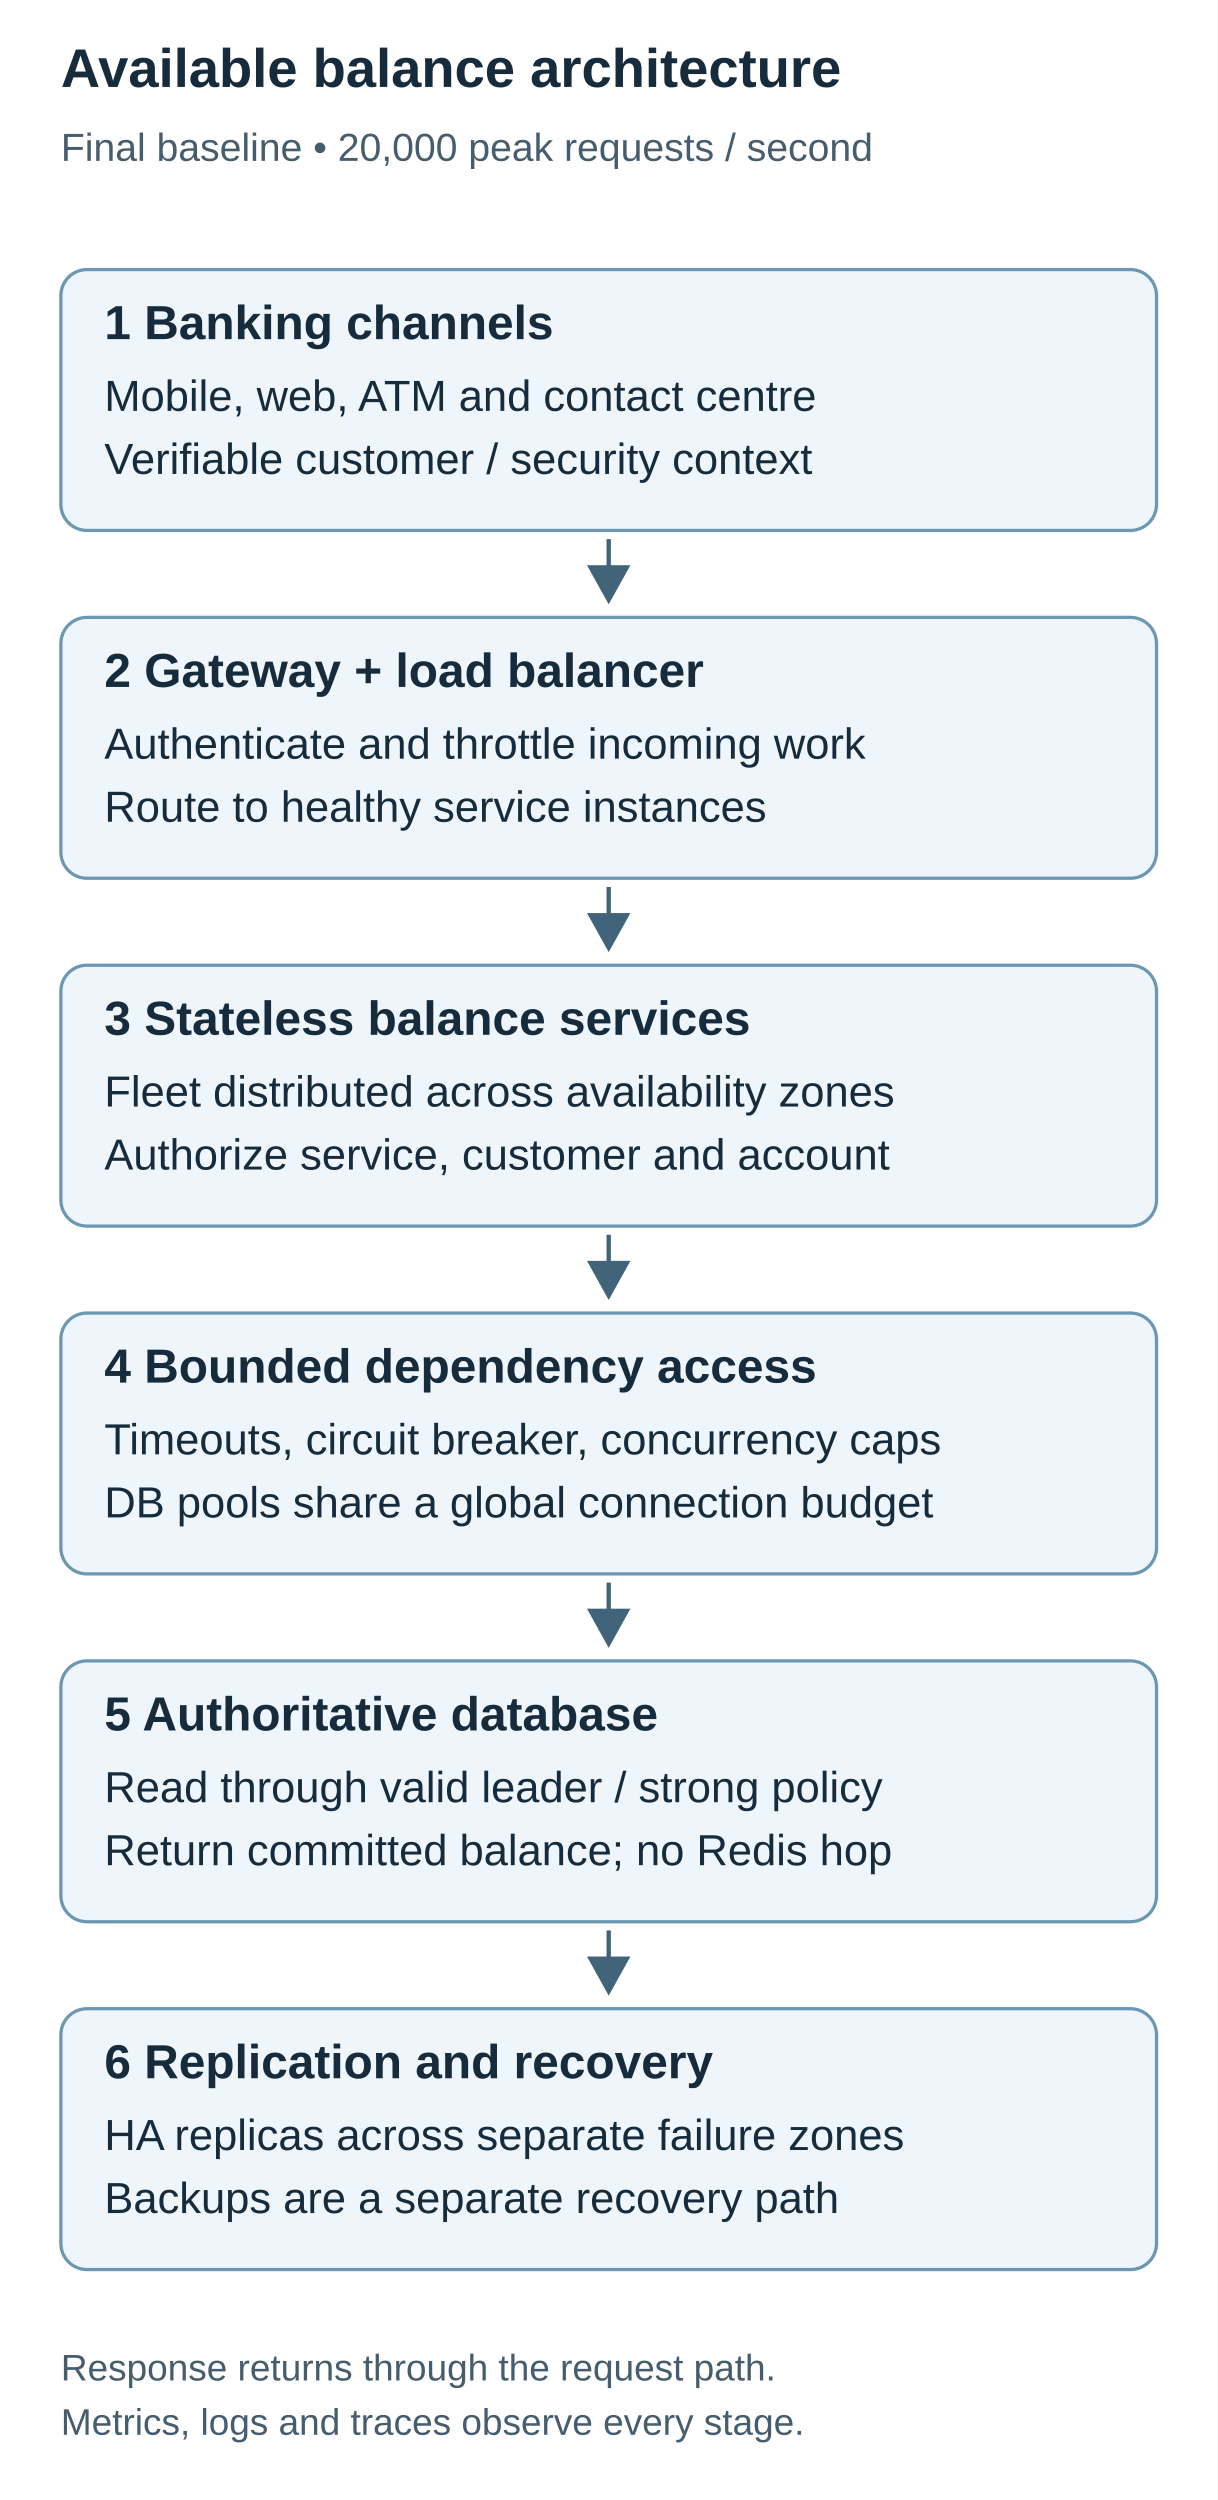
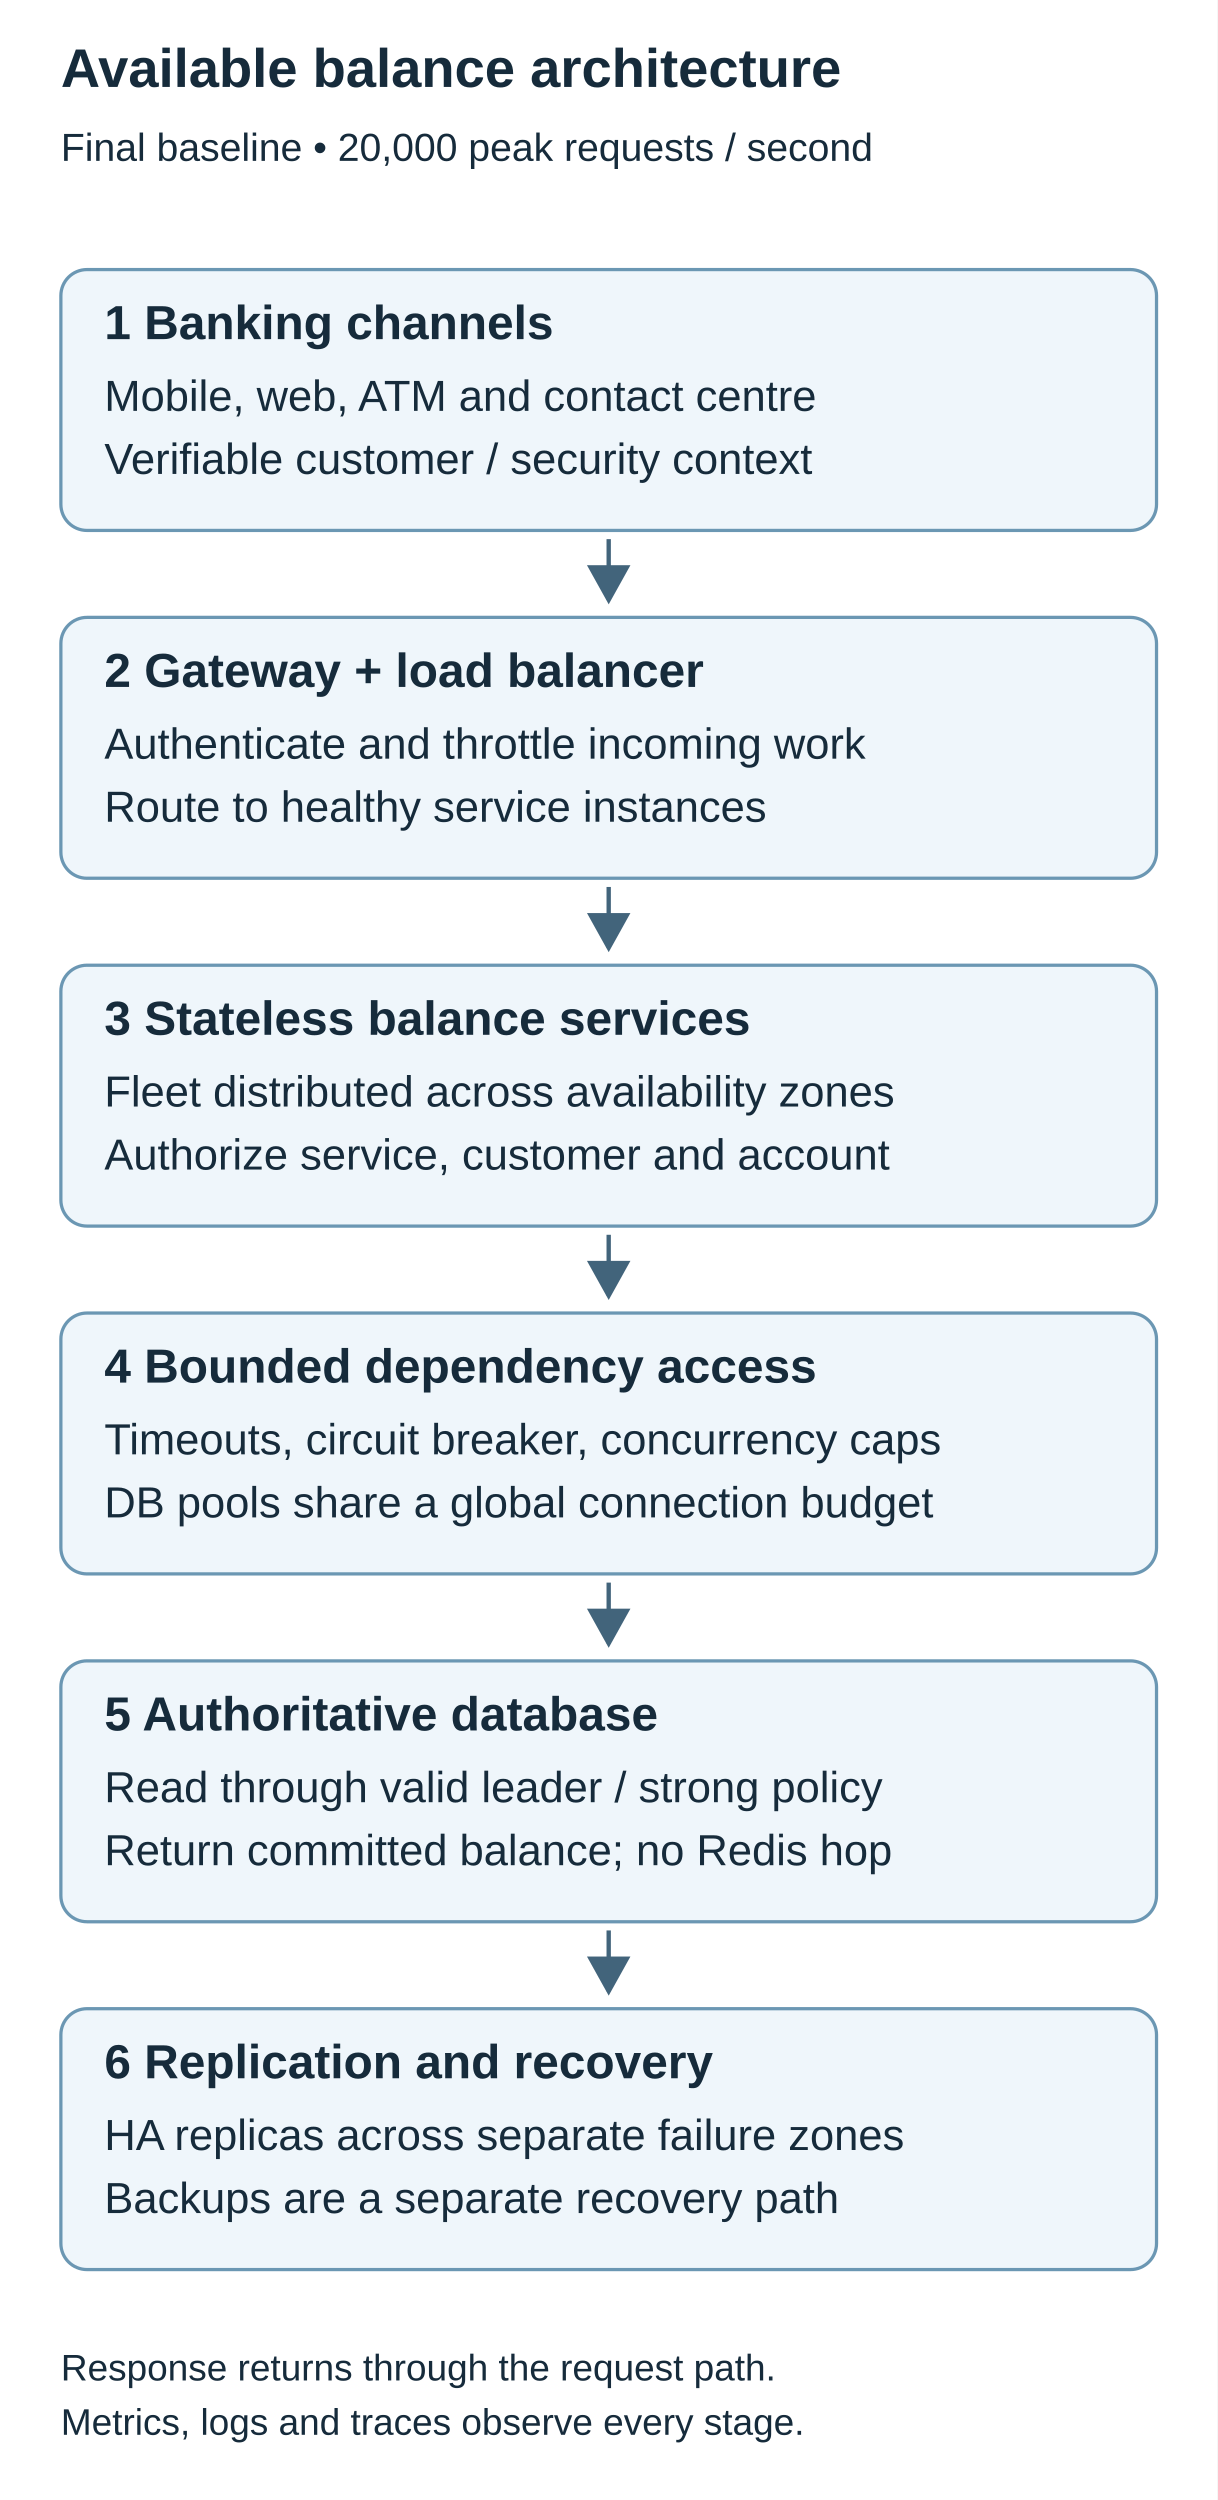
<svg xmlns="http://www.w3.org/2000/svg" width="560" height="1150" viewBox="0 0 560 1150" role="img" aria-labelledby="title desc">
  <defs>
    <marker id="arrow" markerWidth="10" markerHeight="10" refX="8" refY="5" orient="auto">
      <path d="M0,0 L9,5 L0,10" fill="#42647b" />
    </marker>
  </defs>
-   <rect width="100%" height="100%" fill="#ffffff" />
+   <rect width="100%" height="100%" fill="white" />
  <g font-family="Arial, Helvetica, sans-serif" fill="#162b3b">
    <text x="28" y="40" font-size="25" font-weight="700">Available balance architecture</text>
-     <text x="28" y="74" font-size="18" fill="#465d6d">Final baseline • 20,000 peak requests / second</text>
+     <text x="28" y="74" font-size="18" fill="#162b3b">Final baseline • 20,000 peak requests / second</text>
    <rect x="28" y="124" width="504" height="120" rx="12" fill="#eff6fb" stroke="#6b97b3" stroke-width="1.5" />
    <text x="48" y="156" font-size="22" font-weight="700">1  Banking channels</text>
    <text x="48" y="189" font-size="20" font-weight="400">Mobile, web, ATM and contact centre</text>
    <text x="48" y="218" font-size="20" font-weight="400">Verifiable customer / security context</text>
    <path d="M280 248 V276" stroke="#42647b" stroke-width="2" marker-end="url(#arrow)" />
    <rect x="28" y="284" width="504" height="120" rx="12" fill="#eff6fb" stroke="#6b97b3" stroke-width="1.5" />
    <text x="48" y="316" font-size="22" font-weight="700">2  Gateway + load balancer</text>
    <text x="48" y="349" font-size="20" font-weight="400">Authenticate and throttle incoming work</text>
    <text x="48" y="378" font-size="20" font-weight="400">Route to healthy service instances</text>
    <path d="M280 408 V436" stroke="#42647b" stroke-width="2" marker-end="url(#arrow)" />
    <rect x="28" y="444" width="504" height="120" rx="12" fill="#eff6fb" stroke="#6b97b3" stroke-width="1.5" />
    <text x="48" y="476" font-size="22" font-weight="700">3  Stateless balance services</text>
    <text x="48" y="509" font-size="20" font-weight="400">Fleet distributed across availability zones</text>
    <text x="48" y="538" font-size="20" font-weight="400">Authorize service, customer and account</text>
    <path d="M280 568 V596" stroke="#42647b" stroke-width="2" marker-end="url(#arrow)" />
    <rect x="28" y="604" width="504" height="120" rx="12" fill="#eff6fb" stroke="#6b97b3" stroke-width="1.5" />
    <text x="48" y="636" font-size="22" font-weight="700">4  Bounded dependency access</text>
    <text x="48" y="669" font-size="20" font-weight="400">Timeouts, circuit breaker, concurrency caps</text>
    <text x="48" y="698" font-size="20" font-weight="400">DB pools share a global connection budget</text>
    <path d="M280 728 V756" stroke="#42647b" stroke-width="2" marker-end="url(#arrow)" />
    <rect x="28" y="764" width="504" height="120" rx="12" fill="#eff6fb" stroke="#6b97b3" stroke-width="1.5" />
    <text x="48" y="796" font-size="22" font-weight="700">5  Authoritative database</text>
    <text x="48" y="829" font-size="20" font-weight="400">Read through valid leader / strong policy</text>
    <text x="48" y="858" font-size="20" font-weight="400">Return committed balance; no Redis hop</text>
    <path d="M280 888 V916" stroke="#42647b" stroke-width="2" marker-end="url(#arrow)" />
    <rect x="28" y="924" width="504" height="120" rx="12" fill="#eff6fb" stroke="#6b97b3" stroke-width="1.5" />
    <text x="48" y="956" font-size="22" font-weight="700">6  Replication and recovery</text>
    <text x="48" y="989" font-size="20" font-weight="400">HA replicas across separate failure zones</text>
    <text x="48" y="1018" font-size="20" font-weight="400">Backups are a separate recovery path</text>
-     <text x="28" y="1095" font-size="17" fill="#465d6d">Response returns through the request path.</text>
-     <text x="28" y="1120" font-size="17" fill="#465d6d">Metrics, logs and traces observe every stage.</text>
+     <text x="28" y="1095" font-size="17" fill="#162b3b">Response returns through the request path.</text>
+     <text x="28" y="1120" font-size="17" fill="#162b3b">Metrics, logs and traces observe every stage.</text>
  </g>
</svg>
